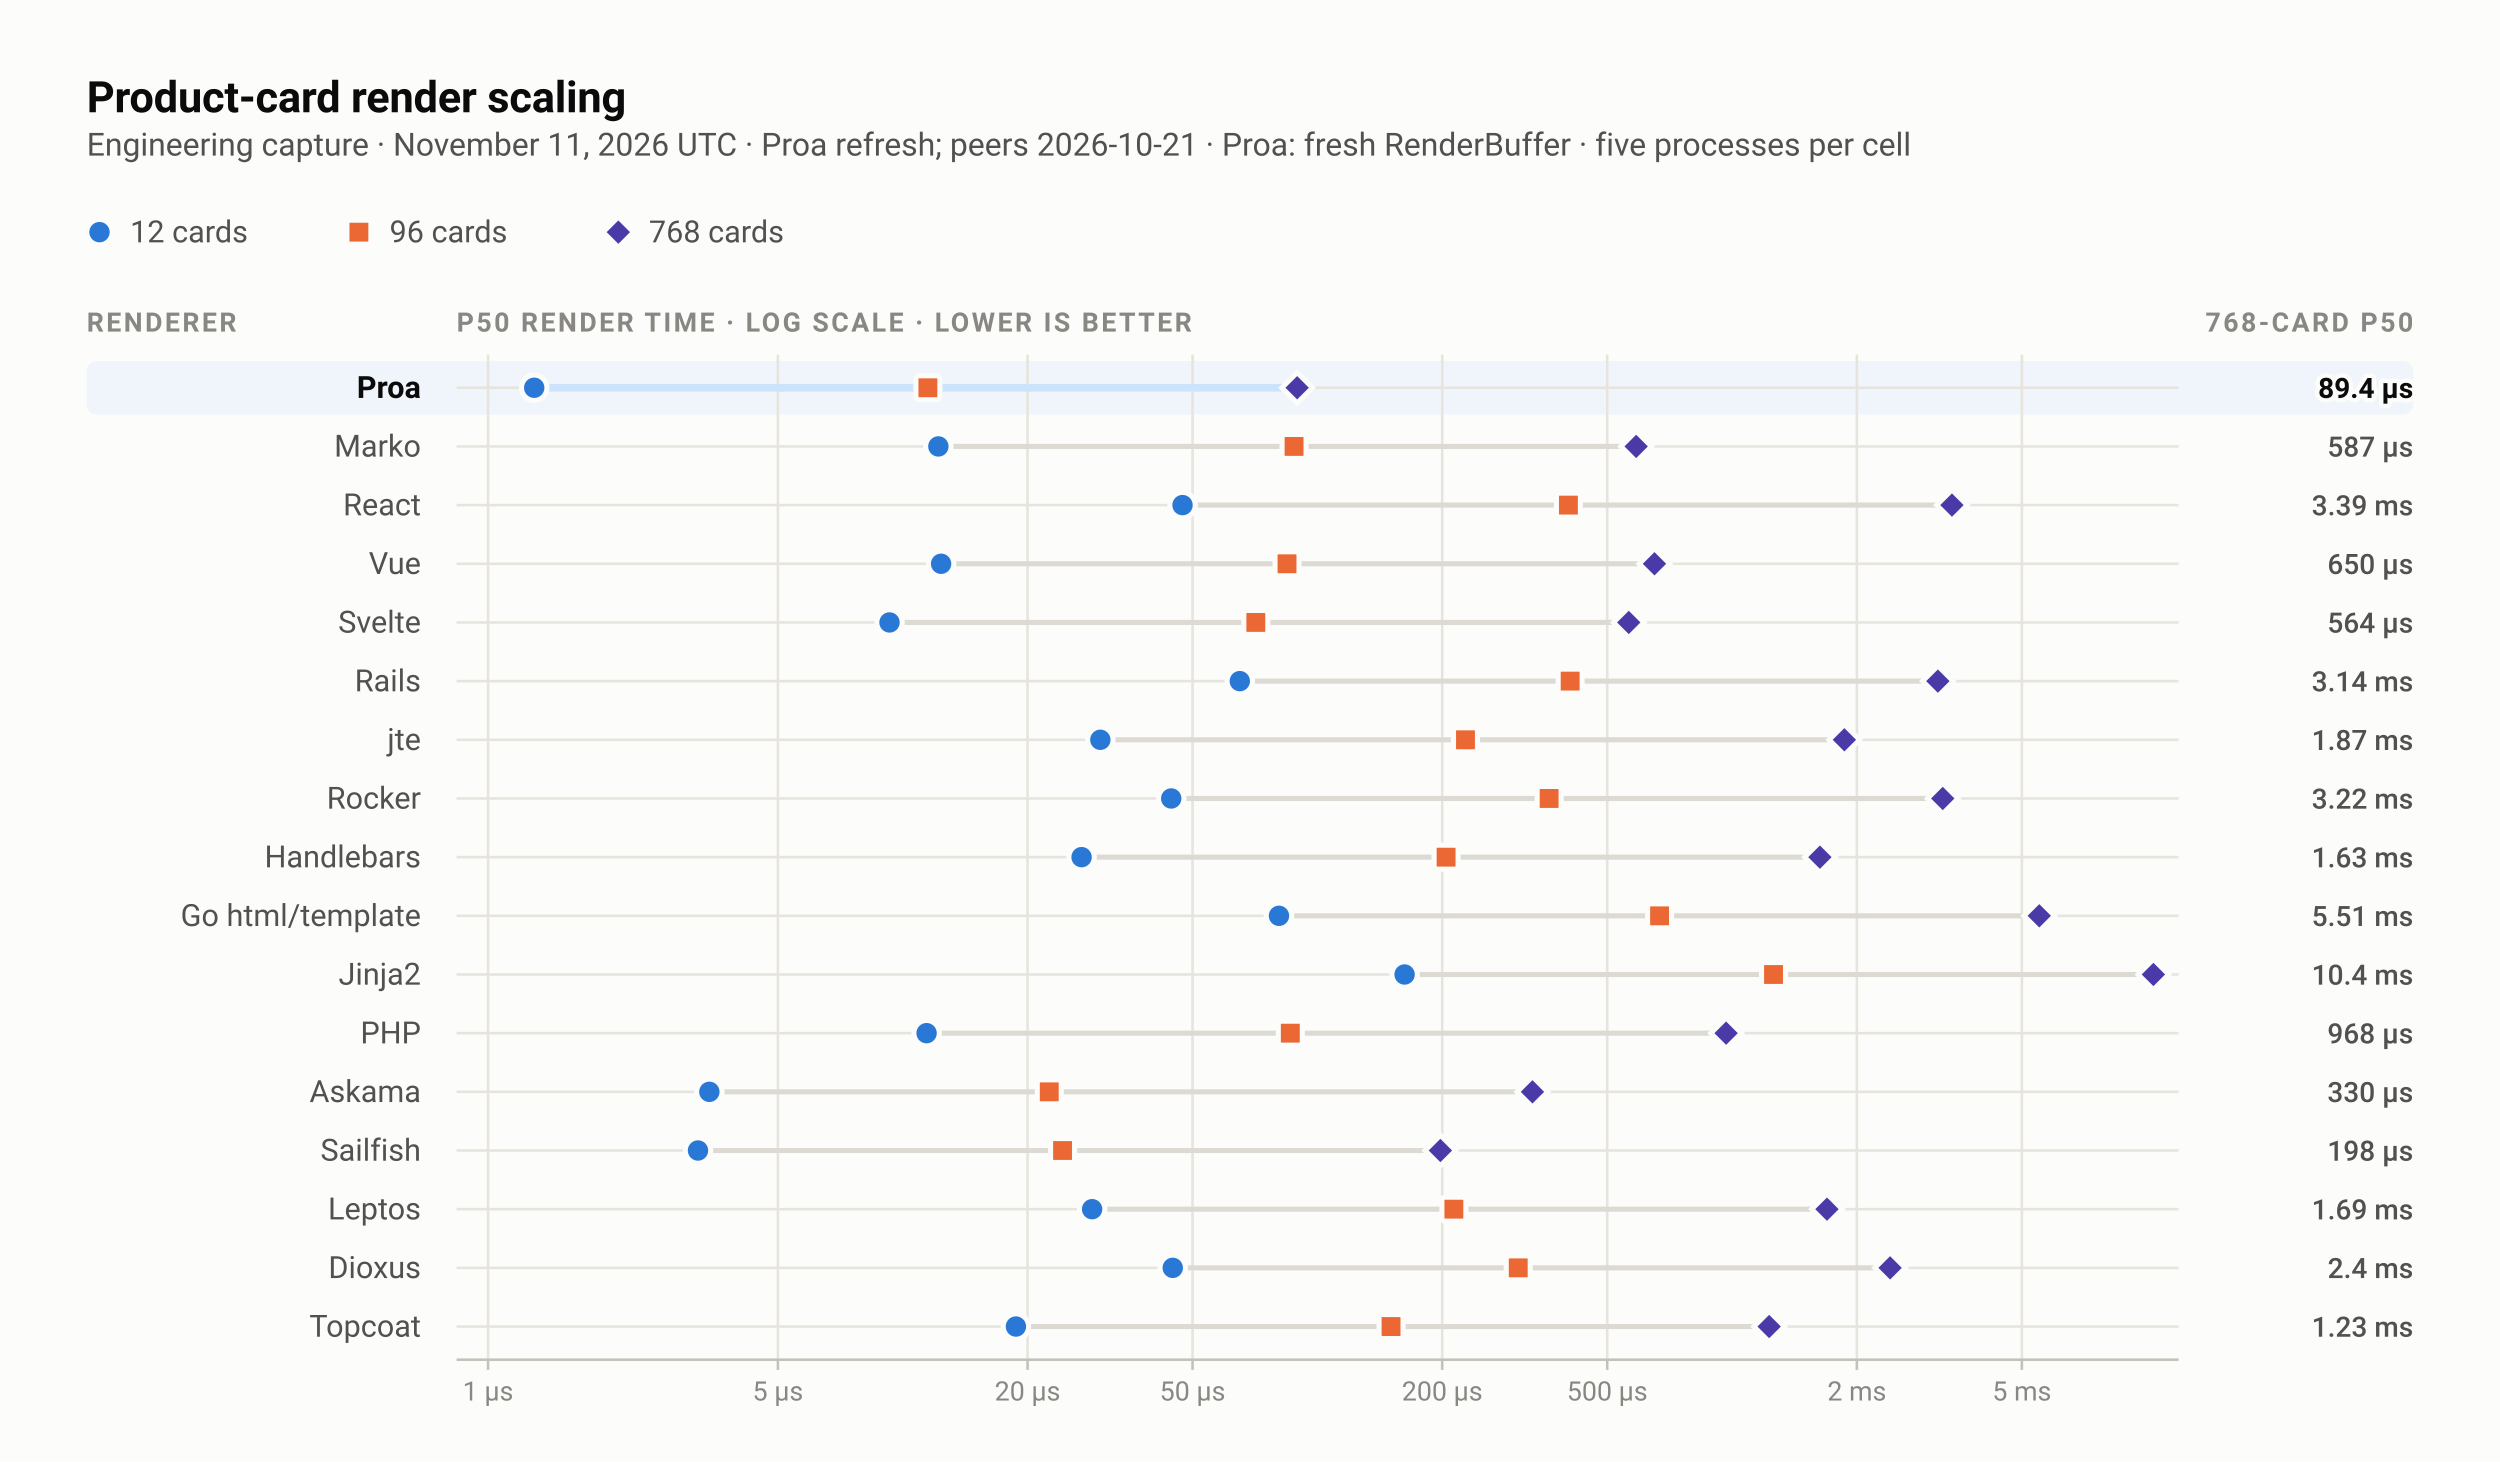
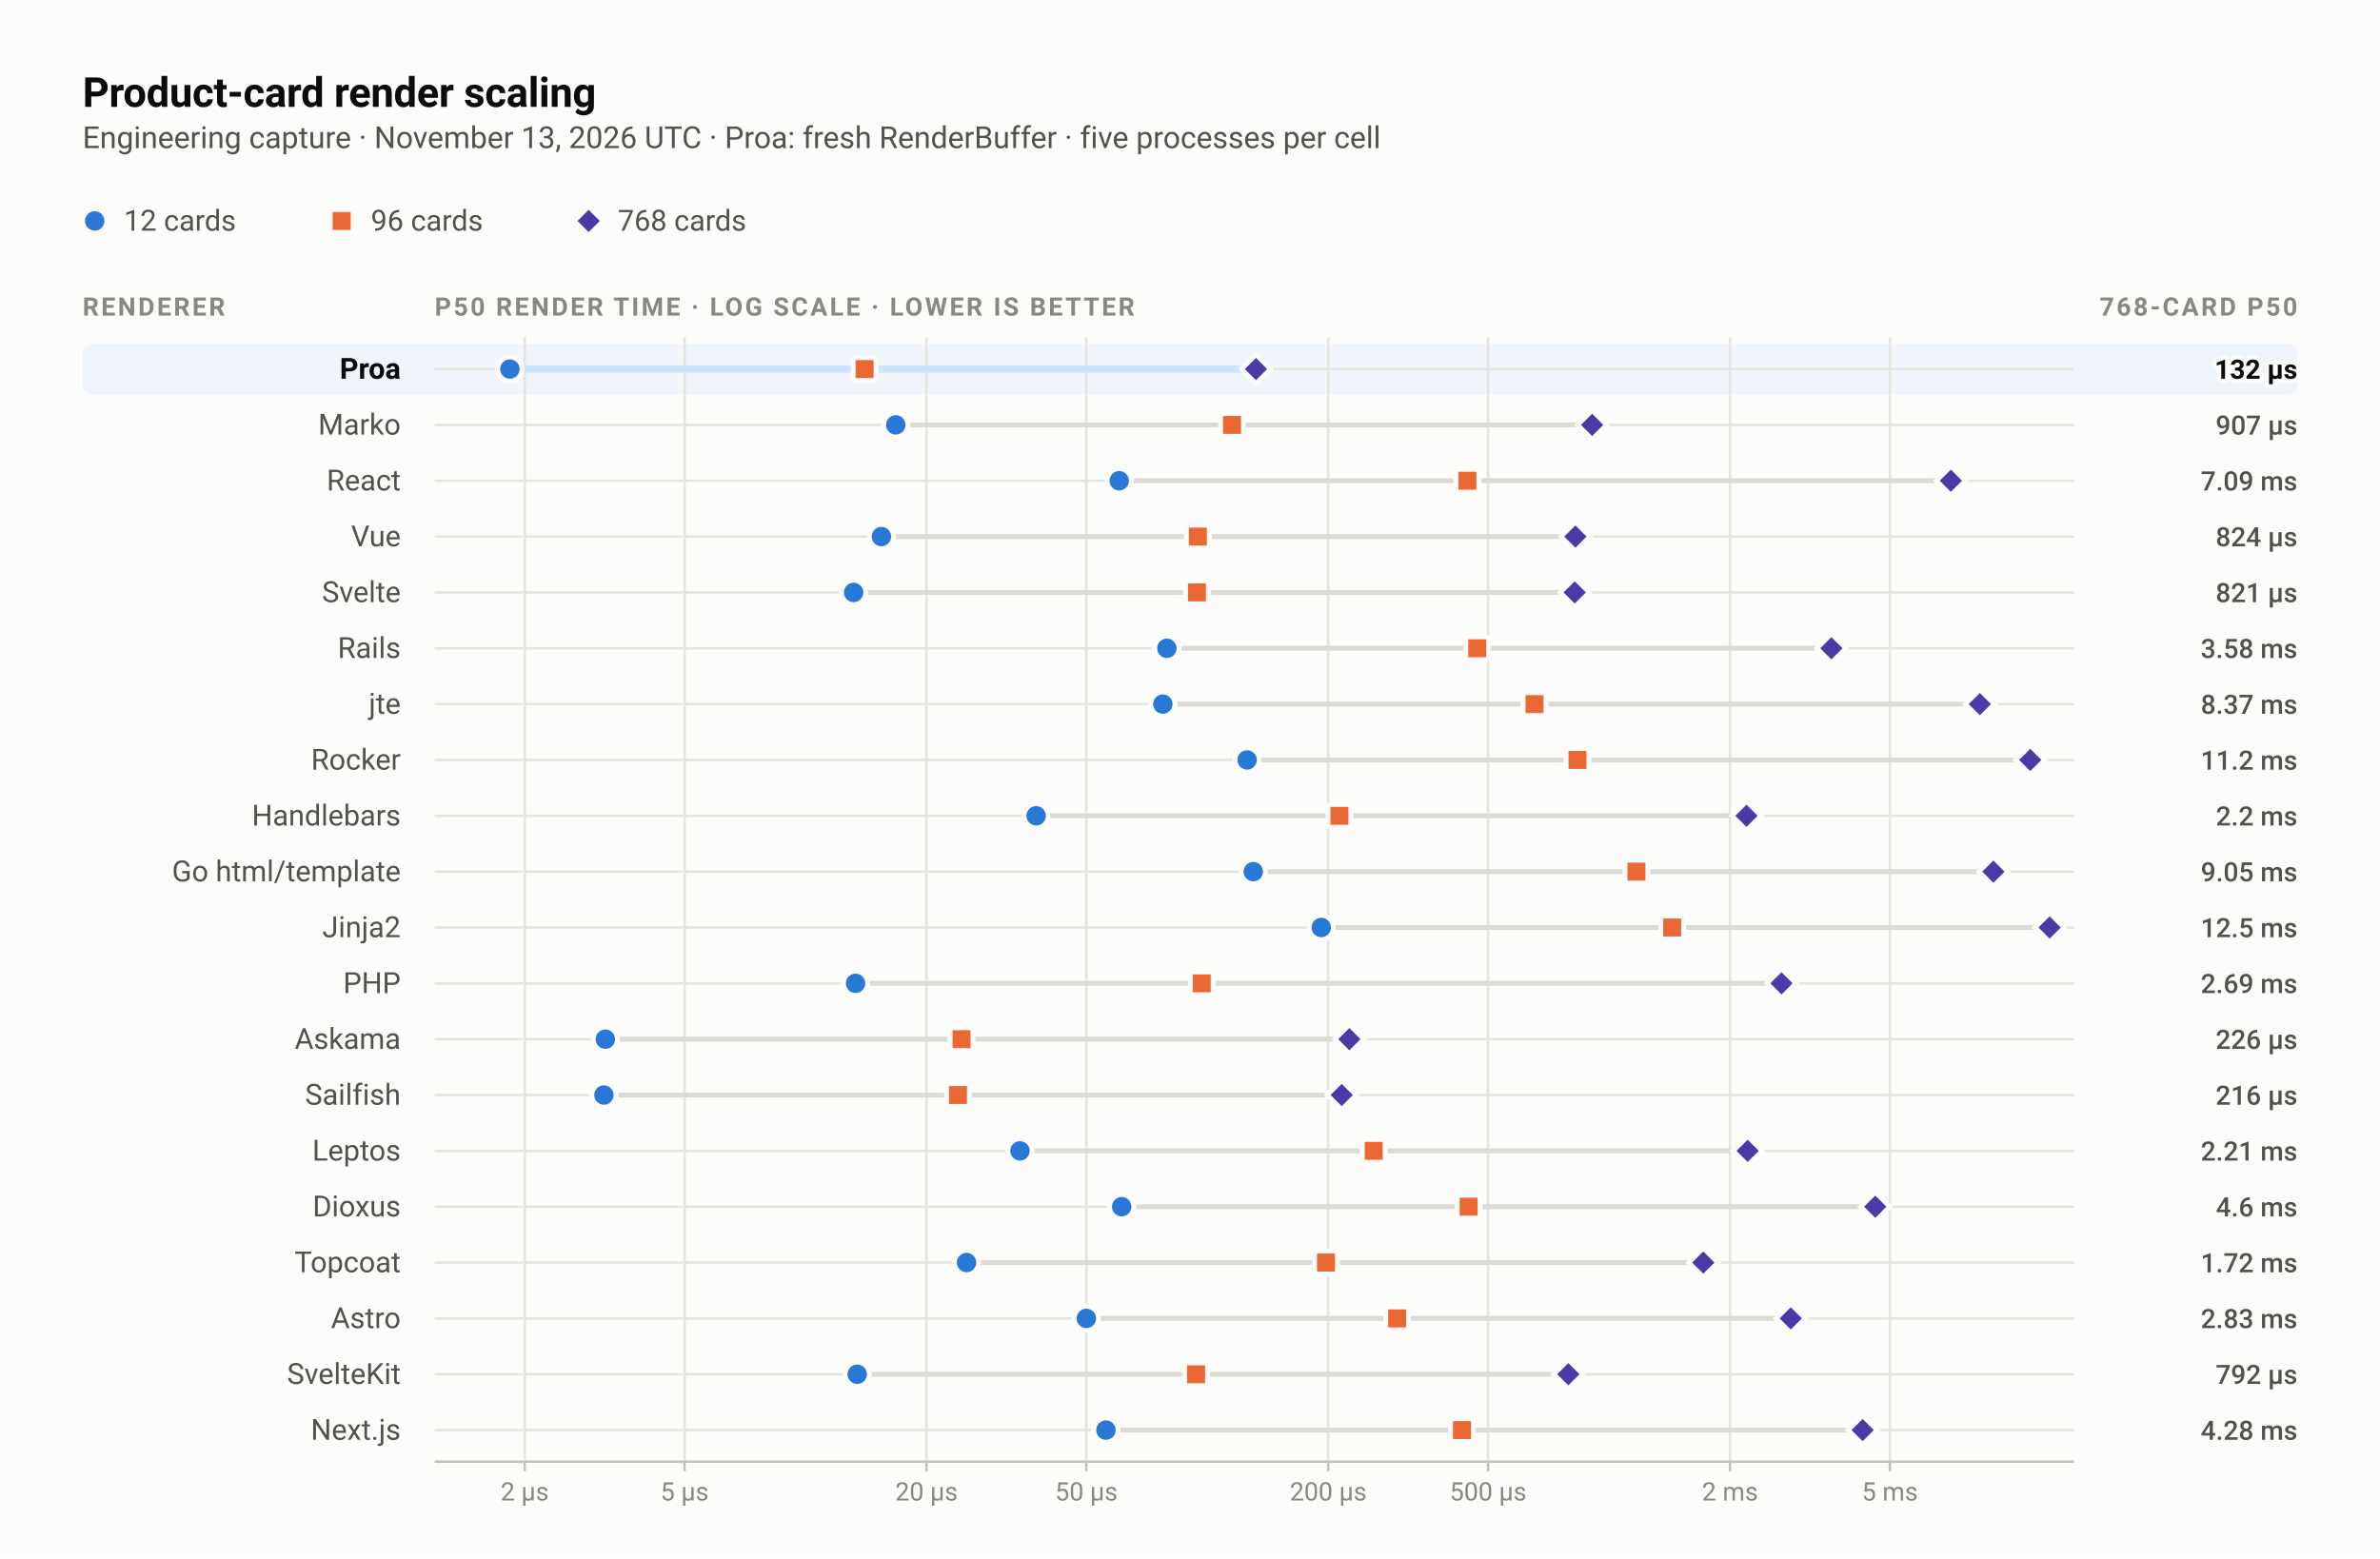
- <svg xmlns="http://www.w3.org/2000/svg" width="980" height="573" viewBox="0 0 980 573" role="img" aria-labelledby="ttl dsc">
+ <svg xmlns="http://www.w3.org/2000/svg" width="980" height="642" viewBox="0 0 980 642" role="img" aria-labelledby="ttl dsc">
  <style>
  text { font-family: system-ui, -apple-system, "Segoe UI", Roboto, "Helvetica Neue", Arial, sans-serif; }
  .t   { font-size: 17px; font-weight: 600; fill: #0b0b0b; letter-spacing: -.005em; }
  .d   { font-size: 12.5px; font-weight: 400; fill: #52514e; }
  .eb  { font-size: 10.5px; font-weight: 600; fill: #898781; letter-spacing: .09em; }
  .cat { font-size: 12px; font-weight: 400; fill: #52514e; }
  .catb{ font-size: 12px; font-weight: 600; fill: #0b0b0b; }
  .lg  { font-size: 12px; font-weight: 400; fill: #52514e; }
  .tick{ font-size: 10.5px; font-weight: 400; fill: #898781; font-variant-numeric: tabular-nums; }
  .val { font-size: 11px; font-weight: 500; fill: #52514e; font-variant-numeric: tabular-nums;
         paint-order: stroke; stroke: #fcfcfb; stroke-width: 3.5px; stroke-linejoin: round; }
  .valb{ font-size: 11px; font-weight: 600; fill: #0b0b0b; font-variant-numeric: tabular-nums;
         paint-order: stroke; stroke: #fcfcfb; stroke-width: 3.5px; stroke-linejoin: round; }
  .valw{ font-size: 11px; font-weight: 600; fill: #fcfcfb; font-variant-numeric: tabular-nums; }
  .note{ font-size: 10px; font-weight: 400; fill: #898781; }
  .mono{ font-family: ui-monospace, SFMono-Regular, "SF Mono", Menlo, Consolas, monospace; }
  .end { text-anchor: end; }
  .mid { text-anchor: middle; }
</style>
-   <rect width="980" height="573" fill="#fcfcfb" />
+   <rect width="980" height="642" fill="#fcfcfb" />
  <text x="34" y="44" class="t">Product-card render scaling</text>
-   <text x="34" y="61" class="d">Engineering capture · November 11, 2026 UTC · Proa refresh; peers 2026-10-21 · Proa: fresh RenderBuffer · five processes per cell</text>
+   <text x="34" y="61" class="d">Engineering capture · November 13, 2026 UTC · Proa: fresh RenderBuffer · five processes per cell</text>
  <circle cx="39" cy="91" r="5" fill="#2a78d6" stroke="#fcfcfb" stroke-width="2" />
  <text x="51" y="95" class="lg">12 cards</text>
  <rect x="135.99" y="86.3" width="9.4" height="9.4" rx="1.2" fill="#eb6834" stroke="#fcfcfb" stroke-width="2" />
  <text x="152.69" y="95" class="lg">96 cards</text>
  <path d="M242.38 85L248.38 91L242.38 97L236.38 91Z" fill="#4a3aa7" stroke="#fcfcfb" stroke-width="2" />
  <text x="254.38" y="95" class="lg">768 cards</text>
  <text x="34" y="130" class="eb">RENDERER</text>
  <text x="179" y="130" class="eb">P50 RENDER TIME · LOG SCALE · LOWER IS BETTER</text>
  <text x="946" y="130" class="eb end" text-anchor="end">768-CARD P50</text>
  <rect x="34" y="141.5" width="912" height="21" rx="4" fill="#cde2fb" opacity=".28" />
  <g text-anchor="middle">
-     <path d="M191.32 139L191.32 533" stroke="#e6e4dc" stroke-width="1" />
-     <path d="M191.32 533L191.32 537" stroke="#c3c2b7" stroke-width="1" />
-     <text x="191.32" y="549" class="tick mid">1 µs</text>
-     <path d="M304.94 139L304.94 533" stroke="#e6e4dc" stroke-width="1" />
-     <path d="M304.94 533L304.94 537" stroke="#c3c2b7" stroke-width="1" />
-     <text x="304.94" y="549" class="tick mid">5 µs</text>
-     <path d="M402.8 139L402.8 533" stroke="#e6e4dc" stroke-width="1" />
-     <path d="M402.8 533L402.8 537" stroke="#c3c2b7" stroke-width="1" />
-     <text x="402.8" y="549" class="tick mid">20 µs</text>
-     <path d="M467.48 139L467.48 533" stroke="#e6e4dc" stroke-width="1" />
-     <path d="M467.48 533L467.48 537" stroke="#c3c2b7" stroke-width="1" />
-     <text x="467.48" y="549" class="tick mid">50 µs</text>
-     <path d="M565.34 139L565.34 533" stroke="#e6e4dc" stroke-width="1" />
-     <path d="M565.34 533L565.34 537" stroke="#c3c2b7" stroke-width="1" />
-     <text x="565.34" y="549" class="tick mid">200 µs</text>
-     <path d="M630.03 139L630.03 533" stroke="#e6e4dc" stroke-width="1" />
-     <path d="M630.03 533L630.03 537" stroke="#c3c2b7" stroke-width="1" />
-     <text x="630.03" y="549" class="tick mid">500 µs</text>
-     <path d="M727.89 139L727.89 533" stroke="#e6e4dc" stroke-width="1" />
-     <path d="M727.89 533L727.89 537" stroke="#c3c2b7" stroke-width="1" />
-     <text x="727.89" y="549" class="tick mid">2 ms</text>
-     <path d="M792.57 139L792.57 533" stroke="#e6e4dc" stroke-width="1" />
-     <path d="M792.57 533L792.57 537" stroke="#c3c2b7" stroke-width="1" />
-     <text x="792.57" y="549" class="tick mid">5 ms</text>
-     <path d="M179 533L854 533" stroke="#c3c2b7" stroke-width="1" />
+     <path d="M216.06 139L216.06 602" stroke="#e6e4dc" stroke-width="1" />
+     <path d="M216.06 602L216.06 606" stroke="#c3c2b7" stroke-width="1" />
+     <text x="216.06" y="618" class="tick mid">2 µs</text>
+     <path d="M281.89 139L281.89 602" stroke="#e6e4dc" stroke-width="1" />
+     <path d="M281.89 602L281.89 606" stroke="#c3c2b7" stroke-width="1" />
+     <text x="281.89" y="618" class="tick mid">5 µs</text>
+     <path d="M381.49 139L381.49 602" stroke="#e6e4dc" stroke-width="1" />
+     <path d="M381.49 602L381.49 606" stroke="#c3c2b7" stroke-width="1" />
+     <text x="381.49" y="618" class="tick mid">20 µs</text>
+     <path d="M447.32 139L447.32 602" stroke="#e6e4dc" stroke-width="1" />
+     <path d="M447.32 602L447.32 606" stroke="#c3c2b7" stroke-width="1" />
+     <text x="447.32" y="618" class="tick mid">50 µs</text>
+     <path d="M546.92 139L546.92 602" stroke="#e6e4dc" stroke-width="1" />
+     <path d="M546.92 602L546.92 606" stroke="#c3c2b7" stroke-width="1" />
+     <text x="546.92" y="618" class="tick mid">200 µs</text>
+     <path d="M612.75 139L612.75 602" stroke="#e6e4dc" stroke-width="1" />
+     <path d="M612.75 602L612.75 606" stroke="#c3c2b7" stroke-width="1" />
+     <text x="612.75" y="618" class="tick mid">500 µs</text>
+     <path d="M712.35 139L712.35 602" stroke="#e6e4dc" stroke-width="1" />
+     <path d="M712.35 602L712.35 606" stroke="#c3c2b7" stroke-width="1" />
+     <text x="712.35" y="618" class="tick mid">2 ms</text>
+     <path d="M778.18 139L778.18 602" stroke="#e6e4dc" stroke-width="1" />
+     <path d="M778.18 602L778.18 606" stroke="#c3c2b7" stroke-width="1" />
+     <text x="778.18" y="618" class="tick mid">5 ms</text>
+     <path d="M179 602L854 602" stroke="#c3c2b7" stroke-width="1" />
  </g>
  <path d="M179 152L854 152" stroke="#e6e4dc" stroke-width="1" />
-   <path d="M209.41 152L508.48 152" stroke="#cde2fb" stroke-width="3" />
+   <path d="M209.95 152L517.16 152" stroke="#cde2fb" stroke-width="3" />
  <text x="165" y="156" class="catb end" text-anchor="end">Proa</text>
-   <circle cx="209.41" cy="152" r="5" fill="#2a78d6" stroke="#fcfcfb" stroke-width="2" />
-   <rect x="359.03" y="147.3" width="9.4" height="9.4" rx="1.2" fill="#eb6834" stroke="#fcfcfb" stroke-width="2" />
-   <path d="M508.48 146L514.48 152L508.48 158L502.48 152Z" fill="#4a3aa7" stroke="#fcfcfb" stroke-width="2" />
-   <text x="946" y="156" class="valb end" text-anchor="end">89.4 µs</text>
+   <circle cx="209.95" cy="152" r="5" fill="#2a78d6" stroke="#fcfcfb" stroke-width="2" />
+   <rect x="351.31" y="147.3" width="9.4" height="9.4" rx="1.2" fill="#eb6834" stroke="#fcfcfb" stroke-width="2" />
+   <path d="M517.16 146L523.16 152L517.16 158L511.16 152Z" fill="#4a3aa7" stroke="#fcfcfb" stroke-width="2" />
+   <text x="946" y="156" class="valb end" text-anchor="end">132 µs</text>
  <path d="M179 175L854 175" stroke="#e6e4dc" stroke-width="1" />
-   <path d="M367.84 175L641.37 175" stroke="#dcdad2" stroke-width="2" />
+   <path d="M368.84 175L655.58 175" stroke="#dcdad2" stroke-width="2" />
  <text x="165" y="179" class="cat end" text-anchor="end">Marko</text>
-   <circle cx="367.84" cy="175" r="5" fill="#2a78d6" stroke="#fcfcfb" stroke-width="2" />
-   <rect x="502.57" y="170.3" width="9.4" height="9.4" rx="1.2" fill="#eb6834" stroke="#fcfcfb" stroke-width="2" />
-   <path d="M641.37 169L647.37 175L641.37 181L635.37 175Z" fill="#4a3aa7" stroke="#fcfcfb" stroke-width="2" />
-   <text x="946" y="179" class="val end" text-anchor="end">587 µs</text>
+   <circle cx="368.84" cy="175" r="5" fill="#2a78d6" stroke="#fcfcfb" stroke-width="2" />
+   <rect x="502.61" y="170.3" width="9.4" height="9.4" rx="1.2" fill="#eb6834" stroke="#fcfcfb" stroke-width="2" />
+   <path d="M655.58 169L661.58 175L655.58 181L649.58 175Z" fill="#4a3aa7" stroke="#fcfcfb" stroke-width="2" />
+   <text x="946" y="179" class="val end" text-anchor="end">907 µs</text>
  <path d="M179 198L854 198" stroke="#e6e4dc" stroke-width="1" />
-   <path d="M463.55 198L765.16 198" stroke="#dcdad2" stroke-width="2" />
+   <path d="M460.86 198L803.29 198" stroke="#dcdad2" stroke-width="2" />
  <text x="165" y="202" class="cat end" text-anchor="end">React</text>
-   <circle cx="463.55" cy="198" r="5" fill="#2a78d6" stroke="#fcfcfb" stroke-width="2" />
-   <rect x="610.12" y="193.3" width="9.4" height="9.4" rx="1.2" fill="#eb6834" stroke="#fcfcfb" stroke-width="2" />
-   <path d="M765.16 192L771.16 198L765.16 204L759.16 198Z" fill="#4a3aa7" stroke="#fcfcfb" stroke-width="2" />
-   <text x="946" y="202" class="val end" text-anchor="end">3.39 ms</text>
+   <circle cx="460.86" cy="198" r="5" fill="#2a78d6" stroke="#fcfcfb" stroke-width="2" />
+   <rect x="599.51" y="193.3" width="9.4" height="9.4" rx="1.2" fill="#eb6834" stroke="#fcfcfb" stroke-width="2" />
+   <path d="M803.29 192L809.29 198L803.29 204L797.29 198Z" fill="#4a3aa7" stroke="#fcfcfb" stroke-width="2" />
+   <text x="946" y="202" class="val end" text-anchor="end">7.09 ms</text>
  <path d="M179 221L854 221" stroke="#e6e4dc" stroke-width="1" />
-   <path d="M368.91 221L648.55 221" stroke="#dcdad2" stroke-width="2" />
+   <path d="M362.94 221L648.69 221" stroke="#dcdad2" stroke-width="2" />
  <text x="165" y="225" class="cat end" text-anchor="end">Vue</text>
-   <circle cx="368.91" cy="221" r="5" fill="#2a78d6" stroke="#fcfcfb" stroke-width="2" />
-   <rect x="499.81" y="216.3" width="9.4" height="9.4" rx="1.2" fill="#eb6834" stroke="#fcfcfb" stroke-width="2" />
-   <path d="M648.55 215L654.55 221L648.55 227L642.55 221Z" fill="#4a3aa7" stroke="#fcfcfb" stroke-width="2" />
-   <text x="946" y="225" class="val end" text-anchor="end">650 µs</text>
+   <circle cx="362.94" cy="221" r="5" fill="#2a78d6" stroke="#fcfcfb" stroke-width="2" />
+   <rect x="488.55" y="216.3" width="9.4" height="9.4" rx="1.2" fill="#eb6834" stroke="#fcfcfb" stroke-width="2" />
+   <path d="M648.69 215L654.69 221L648.69 227L642.69 221Z" fill="#4a3aa7" stroke="#fcfcfb" stroke-width="2" />
+   <text x="946" y="225" class="val end" text-anchor="end">824 µs</text>
  <path d="M179 244L854 244" stroke="#e6e4dc" stroke-width="1" />
-   <path d="M348.69 244L638.47 244" stroke="#dcdad2" stroke-width="2" />
+   <path d="M351.49 244L648.41 244" stroke="#dcdad2" stroke-width="2" />
  <text x="165" y="248" class="cat end" text-anchor="end">Svelte</text>
-   <circle cx="348.69" cy="244" r="5" fill="#2a78d6" stroke="#fcfcfb" stroke-width="2" />
-   <rect x="487.58" y="239.3" width="9.4" height="9.4" rx="1.2" fill="#eb6834" stroke="#fcfcfb" stroke-width="2" />
-   <path d="M638.47 238L644.47 244L638.47 250L632.47 244Z" fill="#4a3aa7" stroke="#fcfcfb" stroke-width="2" />
-   <text x="946" y="248" class="val end" text-anchor="end">564 µs</text>
+   <circle cx="351.49" cy="244" r="5" fill="#2a78d6" stroke="#fcfcfb" stroke-width="2" />
+   <rect x="488.16" y="239.3" width="9.4" height="9.4" rx="1.2" fill="#eb6834" stroke="#fcfcfb" stroke-width="2" />
+   <path d="M648.41 238L654.41 244L648.41 250L642.41 244Z" fill="#4a3aa7" stroke="#fcfcfb" stroke-width="2" />
+   <text x="946" y="248" class="val end" text-anchor="end">821 µs</text>
  <path d="M179 267L854 267" stroke="#e6e4dc" stroke-width="1" />
-   <path d="M486 267L759.64 267" stroke="#dcdad2" stroke-width="2" />
+   <path d="M480.48 267L754.1 267" stroke="#dcdad2" stroke-width="2" />
  <text x="165" y="271" class="cat end" text-anchor="end">Rails</text>
-   <circle cx="486" cy="267" r="5" fill="#2a78d6" stroke="#fcfcfb" stroke-width="2" />
-   <rect x="610.8" y="262.3" width="9.4" height="9.4" rx="1.2" fill="#eb6834" stroke="#fcfcfb" stroke-width="2" />
-   <path d="M759.64 261L765.64 267L759.64 273L753.64 267Z" fill="#4a3aa7" stroke="#fcfcfb" stroke-width="2" />
-   <text x="946" y="271" class="val end" text-anchor="end">3.14 ms</text>
+   <circle cx="480.48" cy="267" r="5" fill="#2a78d6" stroke="#fcfcfb" stroke-width="2" />
+   <rect x="603.58" y="262.3" width="9.4" height="9.4" rx="1.2" fill="#eb6834" stroke="#fcfcfb" stroke-width="2" />
+   <path d="M754.1 261L760.1 267L754.1 273L748.1 267Z" fill="#4a3aa7" stroke="#fcfcfb" stroke-width="2" />
+   <text x="946" y="271" class="val end" text-anchor="end">3.58 ms</text>
  <path d="M179 290L854 290" stroke="#e6e4dc" stroke-width="1" />
-   <path d="M431.33 290L722.99 290" stroke="#dcdad2" stroke-width="2" />
+   <path d="M478.82 290L815.23 290" stroke="#dcdad2" stroke-width="2" />
  <text x="165" y="294" class="cat end" text-anchor="end">jte</text>
-   <circle cx="431.33" cy="290" r="5" fill="#2a78d6" stroke="#fcfcfb" stroke-width="2" />
-   <rect x="569.77" y="285.3" width="9.4" height="9.4" rx="1.2" fill="#eb6834" stroke="#fcfcfb" stroke-width="2" />
-   <path d="M722.99 284L728.99 290L722.99 296L716.99 290Z" fill="#4a3aa7" stroke="#fcfcfb" stroke-width="2" />
-   <text x="946" y="294" class="val end" text-anchor="end">1.87 ms</text>
+   <circle cx="478.82" cy="290" r="5" fill="#2a78d6" stroke="#fcfcfb" stroke-width="2" />
+   <rect x="627.16" y="285.3" width="9.4" height="9.4" rx="1.2" fill="#eb6834" stroke="#fcfcfb" stroke-width="2" />
+   <path d="M815.23 284L821.23 290L815.23 296L809.23 290Z" fill="#4a3aa7" stroke="#fcfcfb" stroke-width="2" />
+   <text x="946" y="294" class="val end" text-anchor="end">8.37 ms</text>
  <path d="M179 313L854 313" stroke="#e6e4dc" stroke-width="1" />
-   <path d="M459.12 313L761.55 313" stroke="#dcdad2" stroke-width="2" />
+   <path d="M513.51 313L835.99 313" stroke="#dcdad2" stroke-width="2" />
  <text x="165" y="317" class="cat end" text-anchor="end">Rocker</text>
-   <circle cx="459.12" cy="313" r="5" fill="#2a78d6" stroke="#fcfcfb" stroke-width="2" />
-   <rect x="602.56" y="308.3" width="9.4" height="9.4" rx="1.2" fill="#eb6834" stroke="#fcfcfb" stroke-width="2" />
-   <path d="M761.55 307L767.55 313L761.55 319L755.55 313Z" fill="#4a3aa7" stroke="#fcfcfb" stroke-width="2" />
-   <text x="946" y="317" class="val end" text-anchor="end">3.22 ms</text>
+   <circle cx="513.51" cy="313" r="5" fill="#2a78d6" stroke="#fcfcfb" stroke-width="2" />
+   <rect x="644.87" y="308.3" width="9.4" height="9.4" rx="1.2" fill="#eb6834" stroke="#fcfcfb" stroke-width="2" />
+   <path d="M835.99 307L841.99 313L835.99 319L829.99 313Z" fill="#4a3aa7" stroke="#fcfcfb" stroke-width="2" />
+   <text x="946" y="317" class="val end" text-anchor="end">11.2 ms</text>
  <path d="M179 336L854 336" stroke="#e6e4dc" stroke-width="1" />
-   <path d="M423.98 336L713.4 336" stroke="#dcdad2" stroke-width="2" />
+   <path d="M426.64 336L719.13 336" stroke="#dcdad2" stroke-width="2" />
  <text x="165" y="340" class="cat end" text-anchor="end">Handlebars</text>
-   <circle cx="423.98" cy="336" r="5" fill="#2a78d6" stroke="#fcfcfb" stroke-width="2" />
-   <rect x="562.17" y="331.3" width="9.4" height="9.4" rx="1.2" fill="#eb6834" stroke="#fcfcfb" stroke-width="2" />
-   <path d="M713.4 330L719.4 336L713.4 342L707.4 336Z" fill="#4a3aa7" stroke="#fcfcfb" stroke-width="2" />
-   <text x="946" y="340" class="val end" text-anchor="end">1.63 ms</text>
+   <circle cx="426.64" cy="336" r="5" fill="#2a78d6" stroke="#fcfcfb" stroke-width="2" />
+   <rect x="546.83" y="331.3" width="9.4" height="9.4" rx="1.2" fill="#eb6834" stroke="#fcfcfb" stroke-width="2" />
+   <path d="M719.13 330L725.13 336L719.13 342L713.13 336Z" fill="#4a3aa7" stroke="#fcfcfb" stroke-width="2" />
+   <text x="946" y="340" class="val end" text-anchor="end">2.2 ms</text>
  <path d="M179 359L854 359" stroke="#e6e4dc" stroke-width="1" />
-   <path d="M501.36 359L799.39 359" stroke="#dcdad2" stroke-width="2" />
+   <path d="M516.06 359L820.81 359" stroke="#dcdad2" stroke-width="2" />
  <text x="165" y="363" class="cat end" text-anchor="end">Go html/template</text>
-   <circle cx="501.36" cy="359" r="5" fill="#2a78d6" stroke="#fcfcfb" stroke-width="2" />
-   <rect x="645.85" y="354.3" width="9.4" height="9.4" rx="1.2" fill="#eb6834" stroke="#fcfcfb" stroke-width="2" />
-   <path d="M799.39 353L805.39 359L799.39 365L793.39 359Z" fill="#4a3aa7" stroke="#fcfcfb" stroke-width="2" />
-   <text x="946" y="363" class="val end" text-anchor="end">5.51 ms</text>
+   <circle cx="516.06" cy="359" r="5" fill="#2a78d6" stroke="#fcfcfb" stroke-width="2" />
+   <rect x="669.13" y="354.3" width="9.4" height="9.4" rx="1.2" fill="#eb6834" stroke="#fcfcfb" stroke-width="2" />
+   <path d="M820.81 353L826.81 359L820.81 365L814.81 359Z" fill="#4a3aa7" stroke="#fcfcfb" stroke-width="2" />
+   <text x="946" y="363" class="val end" text-anchor="end">9.05 ms</text>
  <path d="M179 382L854 382" stroke="#e6e4dc" stroke-width="1" />
-   <path d="M550.6 382L844.13 382" stroke="#dcdad2" stroke-width="2" />
+   <path d="M544.04 382L843.96 382" stroke="#dcdad2" stroke-width="2" />
  <text x="165" y="386" class="cat end" text-anchor="end">Jinja2</text>
-   <circle cx="550.6" cy="382" r="5" fill="#2a78d6" stroke="#fcfcfb" stroke-width="2" />
-   <rect x="690.52" y="377.3" width="9.4" height="9.4" rx="1.2" fill="#eb6834" stroke="#fcfcfb" stroke-width="2" />
-   <path d="M844.13 376L850.13 382L844.13 388L838.13 382Z" fill="#4a3aa7" stroke="#fcfcfb" stroke-width="2" />
-   <text x="946" y="386" class="val end" text-anchor="end">10.4 ms</text>
+   <circle cx="544.04" cy="382" r="5" fill="#2a78d6" stroke="#fcfcfb" stroke-width="2" />
+   <rect x="683.85" y="377.3" width="9.4" height="9.4" rx="1.2" fill="#eb6834" stroke="#fcfcfb" stroke-width="2" />
+   <path d="M843.96 376L849.96 382L843.96 388L837.96 382Z" fill="#4a3aa7" stroke="#fcfcfb" stroke-width="2" />
+   <text x="946" y="386" class="val end" text-anchor="end">12.5 ms</text>
  <path d="M179 405L854 405" stroke="#e6e4dc" stroke-width="1" />
-   <path d="M363.22 405L676.63 405" stroke="#dcdad2" stroke-width="2" />
+   <path d="M352.29 405L733.54 405" stroke="#dcdad2" stroke-width="2" />
  <text x="165" y="409" class="cat end" text-anchor="end">PHP</text>
-   <circle cx="363.22" cy="405" r="5" fill="#2a78d6" stroke="#fcfcfb" stroke-width="2" />
-   <rect x="501.1" y="400.3" width="9.4" height="9.4" rx="1.2" fill="#eb6834" stroke="#fcfcfb" stroke-width="2" />
-   <path d="M676.63 399L682.63 405L676.63 411L670.63 405Z" fill="#4a3aa7" stroke="#fcfcfb" stroke-width="2" />
-   <text x="946" y="409" class="val end" text-anchor="end">968 µs</text>
+   <circle cx="352.29" cy="405" r="5" fill="#2a78d6" stroke="#fcfcfb" stroke-width="2" />
+   <rect x="490.13" y="400.3" width="9.4" height="9.4" rx="1.2" fill="#eb6834" stroke="#fcfcfb" stroke-width="2" />
+   <path d="M733.54 399L739.54 405L733.54 411L727.54 405Z" fill="#4a3aa7" stroke="#fcfcfb" stroke-width="2" />
+   <text x="946" y="409" class="val end" text-anchor="end">2.69 ms</text>
  <path d="M179 428L854 428" stroke="#e6e4dc" stroke-width="1" />
-   <path d="M278.07 428L600.72 428" stroke="#dcdad2" stroke-width="2" />
+   <path d="M249.26 428L555.62 428" stroke="#dcdad2" stroke-width="2" />
  <text x="165" y="432" class="cat end" text-anchor="end">Askama</text>
-   <circle cx="278.07" cy="428" r="5" fill="#2a78d6" stroke="#fcfcfb" stroke-width="2" />
-   <rect x="406.61" y="423.3" width="9.4" height="9.4" rx="1.2" fill="#eb6834" stroke="#fcfcfb" stroke-width="2" />
-   <path d="M600.72 422L606.72 428L600.72 434L594.72 428Z" fill="#4a3aa7" stroke="#fcfcfb" stroke-width="2" />
-   <text x="946" y="432" class="val end" text-anchor="end">330 µs</text>
+   <circle cx="249.26" cy="428" r="5" fill="#2a78d6" stroke="#fcfcfb" stroke-width="2" />
+   <rect x="391.23" y="423.3" width="9.4" height="9.4" rx="1.2" fill="#eb6834" stroke="#fcfcfb" stroke-width="2" />
+   <path d="M555.62 422L561.62 428L555.62 434L549.62 428Z" fill="#4a3aa7" stroke="#fcfcfb" stroke-width="2" />
+   <text x="946" y="432" class="val end" text-anchor="end">226 µs</text>
  <path d="M179 451L854 451" stroke="#e6e4dc" stroke-width="1" />
-   <path d="M273.61 451L564.63 451" stroke="#dcdad2" stroke-width="2" />
+   <path d="M248.67 451L552.47 451" stroke="#dcdad2" stroke-width="2" />
  <text x="165" y="455" class="cat end" text-anchor="end">Sailfish</text>
-   <circle cx="273.61" cy="451" r="5" fill="#2a78d6" stroke="#fcfcfb" stroke-width="2" />
-   <rect x="411.82" y="446.3" width="9.4" height="9.4" rx="1.2" fill="#eb6834" stroke="#fcfcfb" stroke-width="2" />
-   <path d="M564.63 445L570.63 451L564.63 457L558.63 451Z" fill="#4a3aa7" stroke="#fcfcfb" stroke-width="2" />
-   <text x="946" y="455" class="val end" text-anchor="end">198 µs</text>
+   <circle cx="248.67" cy="451" r="5" fill="#2a78d6" stroke="#fcfcfb" stroke-width="2" />
+   <rect x="389.77" y="446.3" width="9.4" height="9.4" rx="1.2" fill="#eb6834" stroke="#fcfcfb" stroke-width="2" />
+   <path d="M552.47 445L558.47 451L552.47 457L546.47 451Z" fill="#4a3aa7" stroke="#fcfcfb" stroke-width="2" />
+   <text x="946" y="455" class="val end" text-anchor="end">216 µs</text>
  <path d="M179 474L854 474" stroke="#e6e4dc" stroke-width="1" />
-   <path d="M428.11 474L716.17 474" stroke="#dcdad2" stroke-width="2" />
+   <path d="M419.99 474L719.62 474" stroke="#dcdad2" stroke-width="2" />
  <text x="165" y="478" class="cat end" text-anchor="end">Leptos</text>
-   <circle cx="428.11" cy="474" r="5" fill="#2a78d6" stroke="#fcfcfb" stroke-width="2" />
-   <rect x="565.22" y="469.3" width="9.4" height="9.4" rx="1.2" fill="#eb6834" stroke="#fcfcfb" stroke-width="2" />
-   <path d="M716.17 468L722.17 474L716.17 480L710.17 474Z" fill="#4a3aa7" stroke="#fcfcfb" stroke-width="2" />
-   <text x="946" y="478" class="val end" text-anchor="end">1.69 ms</text>
+   <circle cx="419.99" cy="474" r="5" fill="#2a78d6" stroke="#fcfcfb" stroke-width="2" />
+   <rect x="560.95" y="469.3" width="9.4" height="9.4" rx="1.2" fill="#eb6834" stroke="#fcfcfb" stroke-width="2" />
+   <path d="M719.62 468L725.62 474L719.62 480L713.62 474Z" fill="#4a3aa7" stroke="#fcfcfb" stroke-width="2" />
+   <text x="946" y="478" class="val end" text-anchor="end">2.21 ms</text>
  <path d="M179 497L854 497" stroke="#e6e4dc" stroke-width="1" />
-   <path d="M459.72 497L740.91 497" stroke="#dcdad2" stroke-width="2" />
+   <path d="M461.87 497L772.16 497" stroke="#dcdad2" stroke-width="2" />
  <text x="165" y="501" class="cat end" text-anchor="end">Dioxus</text>
-   <circle cx="459.72" cy="497" r="5" fill="#2a78d6" stroke="#fcfcfb" stroke-width="2" />
-   <rect x="590.45" y="492.3" width="9.4" height="9.4" rx="1.2" fill="#eb6834" stroke="#fcfcfb" stroke-width="2" />
-   <path d="M740.91 491L746.91 497L740.91 503L734.91 497Z" fill="#4a3aa7" stroke="#fcfcfb" stroke-width="2" />
-   <text x="946" y="501" class="val end" text-anchor="end">2.4 ms</text>
+   <circle cx="461.87" cy="497" r="5" fill="#2a78d6" stroke="#fcfcfb" stroke-width="2" />
+   <rect x="600.04" y="492.3" width="9.4" height="9.4" rx="1.2" fill="#eb6834" stroke="#fcfcfb" stroke-width="2" />
+   <path d="M772.16 491L778.16 497L772.16 503L766.16 497Z" fill="#4a3aa7" stroke="#fcfcfb" stroke-width="2" />
+   <text x="946" y="501" class="val end" text-anchor="end">4.6 ms</text>
  <path d="M179 520L854 520" stroke="#e6e4dc" stroke-width="1" />
-   <path d="M398.24 520L693.51 520" stroke="#dcdad2" stroke-width="2" />
+   <path d="M397.98 520L701.35 520" stroke="#dcdad2" stroke-width="2" />
  <text x="165" y="524" class="cat end" text-anchor="end">Topcoat</text>
-   <circle cx="398.24" cy="520" r="5" fill="#2a78d6" stroke="#fcfcfb" stroke-width="2" />
-   <rect x="540.59" y="515.3" width="9.4" height="9.4" rx="1.2" fill="#eb6834" stroke="#fcfcfb" stroke-width="2" />
-   <path d="M693.51 514L699.51 520L693.51 526L687.51 520Z" fill="#4a3aa7" stroke="#fcfcfb" stroke-width="2" />
-   <text x="946" y="524" class="val end" text-anchor="end">1.23 ms</text>
+   <circle cx="397.98" cy="520" r="5" fill="#2a78d6" stroke="#fcfcfb" stroke-width="2" />
+   <rect x="541.3" y="515.3" width="9.4" height="9.4" rx="1.2" fill="#eb6834" stroke="#fcfcfb" stroke-width="2" />
+   <path d="M701.35 514L707.35 520L701.35 526L695.35 520Z" fill="#4a3aa7" stroke="#fcfcfb" stroke-width="2" />
+   <text x="946" y="524" class="val end" text-anchor="end">1.72 ms</text>
+   <path d="M179 543L854 543" stroke="#e6e4dc" stroke-width="1" />
+   <path d="M447.33 543L737.37 543" stroke="#dcdad2" stroke-width="2" />
+   <text x="165" y="547" class="cat end" text-anchor="end">Astro</text>
+   <circle cx="447.33" cy="543" r="5" fill="#2a78d6" stroke="#fcfcfb" stroke-width="2" />
+   <rect x="570.59" y="538.3" width="9.4" height="9.4" rx="1.2" fill="#eb6834" stroke="#fcfcfb" stroke-width="2" />
+   <path d="M737.37 537L743.37 543L737.37 549L731.37 543Z" fill="#4a3aa7" stroke="#fcfcfb" stroke-width="2" />
+   <text x="946" y="547" class="val end" text-anchor="end">2.83 ms</text>
+   <path d="M179 566L854 566" stroke="#e6e4dc" stroke-width="1" />
+   <path d="M352.97 566L645.78 566" stroke="#dcdad2" stroke-width="2" />
+   <text x="165" y="570" class="cat end" text-anchor="end">SvelteKit</text>
+   <circle cx="352.97" cy="566" r="5" fill="#2a78d6" stroke="#fcfcfb" stroke-width="2" />
+   <rect x="487.79" y="561.3" width="9.4" height="9.4" rx="1.2" fill="#eb6834" stroke="#fcfcfb" stroke-width="2" />
+   <path d="M645.78 560L651.78 566L645.78 572L639.78 566Z" fill="#4a3aa7" stroke="#fcfcfb" stroke-width="2" />
+   <text x="946" y="570" class="val end" text-anchor="end">792 µs</text>
+   <path d="M179 589L854 589" stroke="#e6e4dc" stroke-width="1" />
+   <path d="M455.39 589L766.98 589" stroke="#dcdad2" stroke-width="2" />
+   <text x="165" y="593" class="cat end" text-anchor="end">Next.js</text>
+   <circle cx="455.39" cy="589" r="5" fill="#2a78d6" stroke="#fcfcfb" stroke-width="2" />
+   <rect x="597.29" y="584.3" width="9.4" height="9.4" rx="1.2" fill="#eb6834" stroke="#fcfcfb" stroke-width="2" />
+   <path d="M766.98 583L772.98 589L766.98 595L760.98 589Z" fill="#4a3aa7" stroke="#fcfcfb" stroke-width="2" />
+   <text x="946" y="593" class="val end" text-anchor="end">4.28 ms</text>
</svg>
